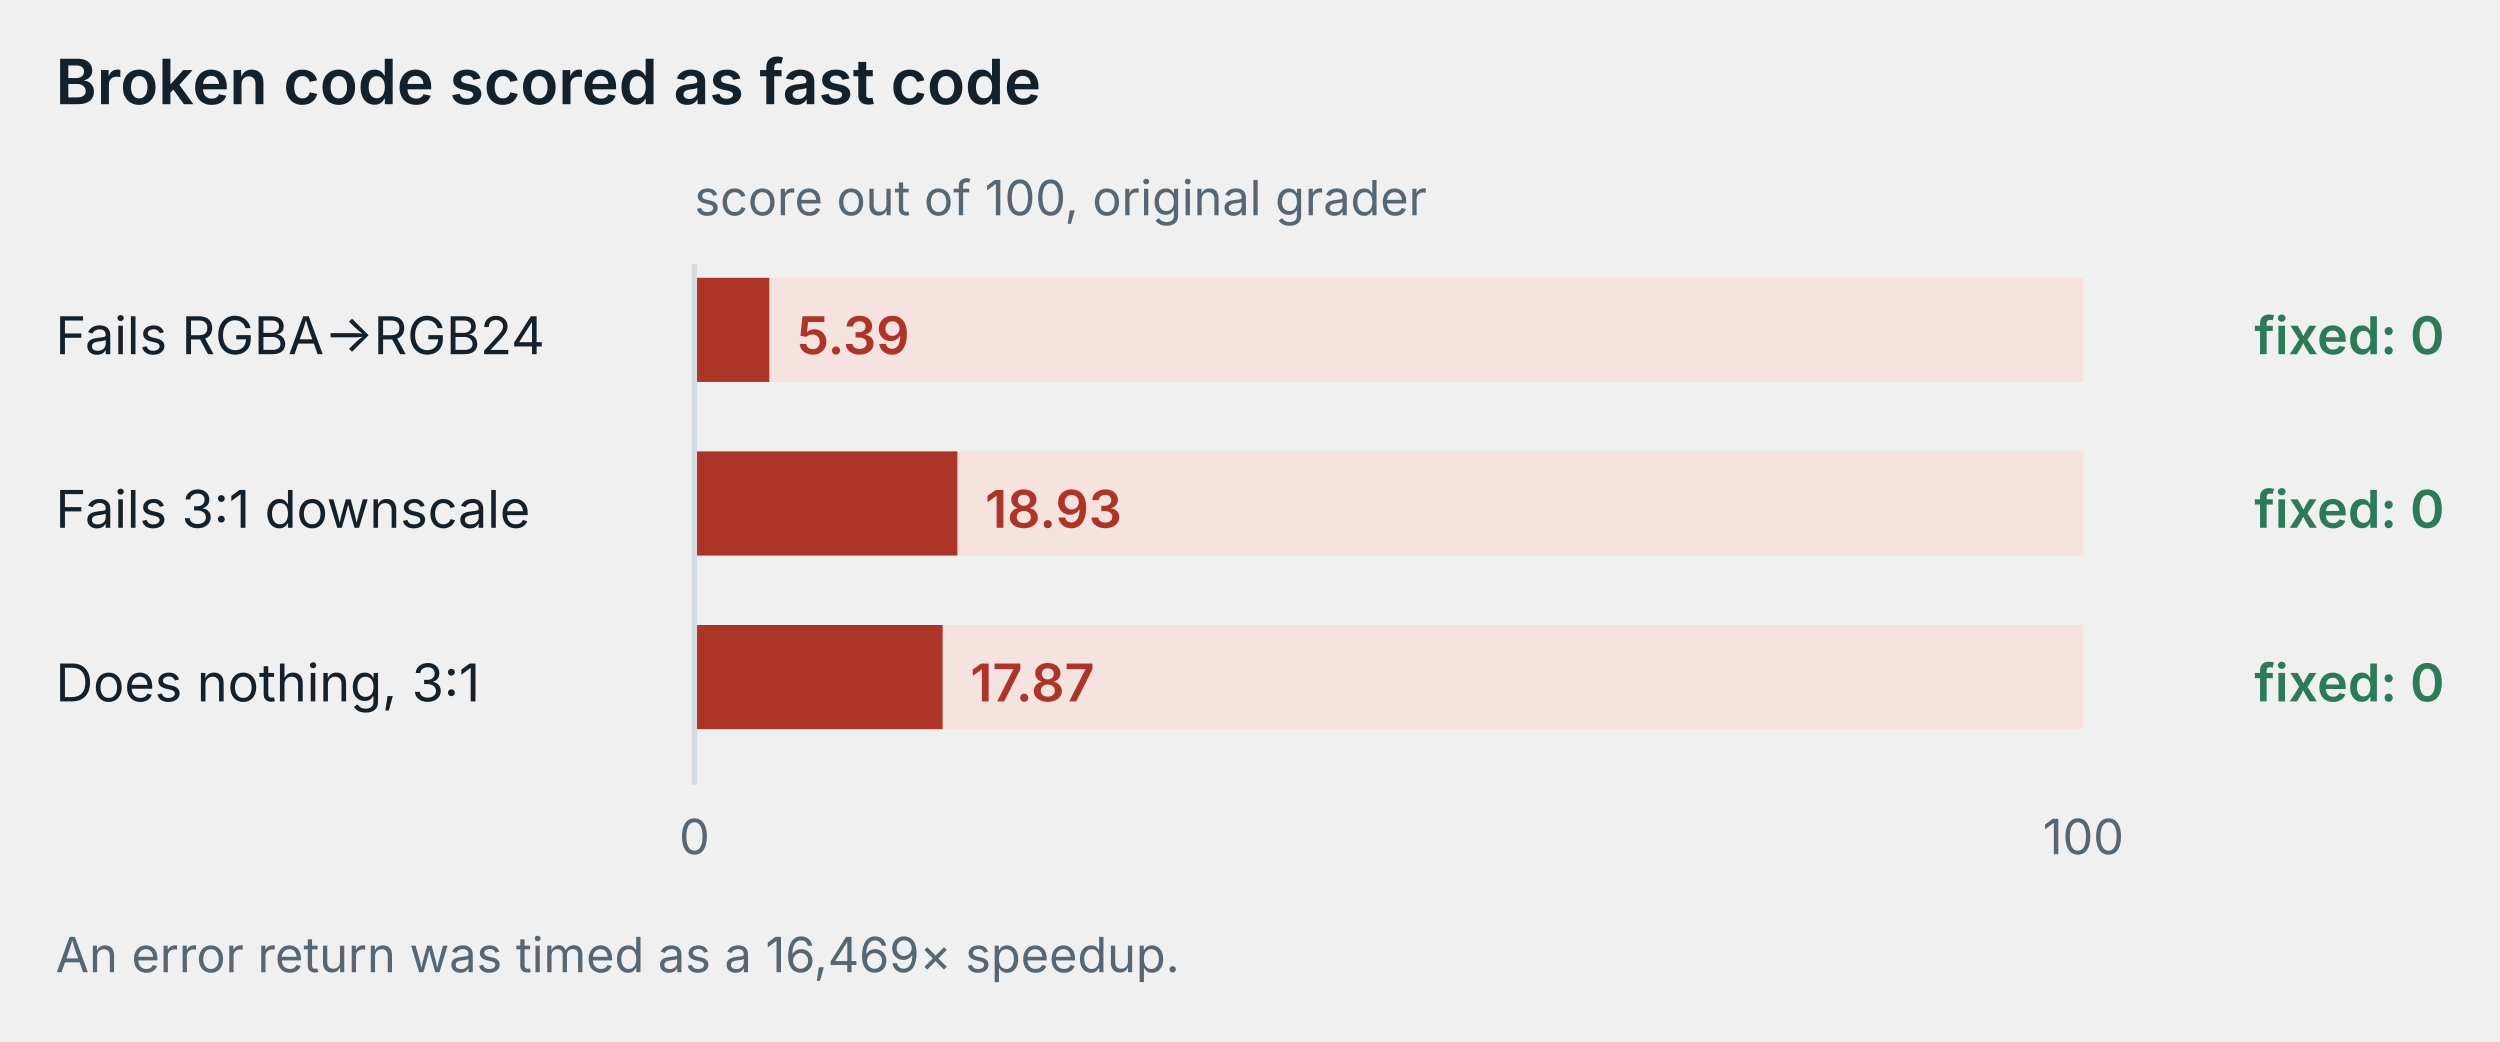
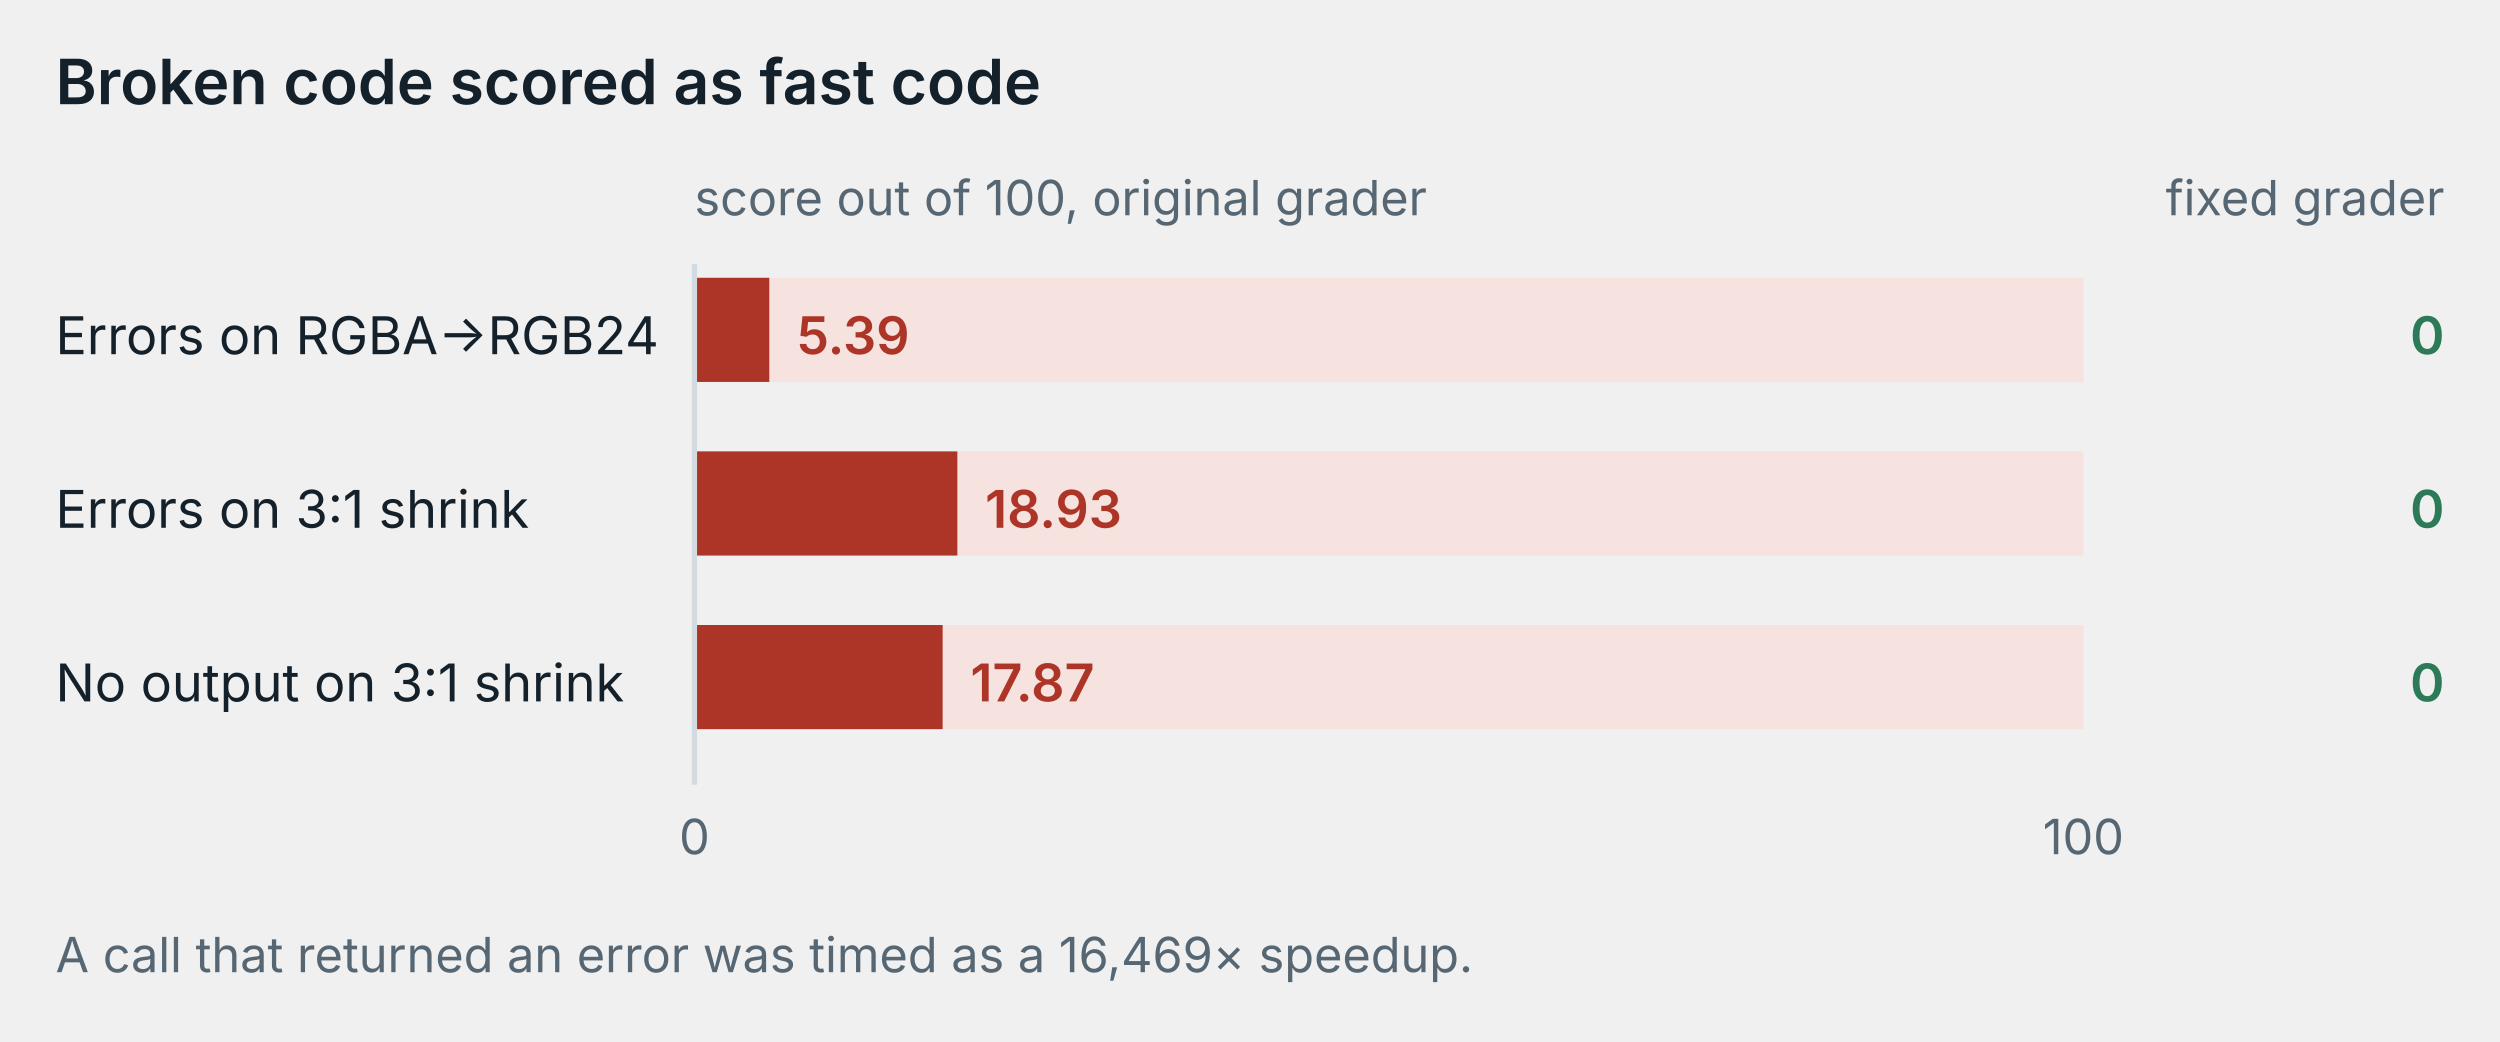
<svg xmlns="http://www.w3.org/2000/svg" viewBox="0 0 720 300" role="img">
  <style>
  .ink{fill:#14212b} .muted{fill:#566773} .rule{stroke:#d3dbe0} .bg{fill:#ffffff}
  .good{fill:#2c7a57} .bad{fill:#ad3528} .warn{fill:#9a6510} .acc{fill:#0f5c78}
  .goodS{stroke:#2c7a57} .badS{stroke:#ad3528} .accS{stroke:#0f5c78} .inkS{stroke:#14212b}
  .goodBg{fill:#e4f2ea} .badBg{fill:#f6e2df} .warnBg{fill:#f6ecda} .accBg{fill:#e3eff4}
  text{font-family:"IBM Plex Sans",system-ui,-apple-system,"Segoe UI",sans-serif}
  @media (prefers-color-scheme: dark){
    .ink{fill:#e2e9ed} .muted{fill:#95a6b1} .rule{stroke:#2a3843} .bg{fill:#152029}
    .good{fill:#6cc79a} .bad{fill:#f08a7c} .warn{fill:#e0a64a} .acc{fill:#6cb6d3}
    .goodS{stroke:#6cc79a} .badS{stroke:#f08a7c} .accS{stroke:#6cb6d3} .inkS{stroke:#e2e9ed}
    .goodBg{fill:#15302a} .badBg{fill:#3a1f1c} .warnBg{fill:#352a16} .accBg{fill:#16303c}
  }
</style>
  <text class="ink" x="16" y="30" font-size="18" font-weight="600">Broken code scored as fast code</text>
  <text class="muted" x="200" y="62" font-size="14">score out of 100, original grader</text>
-   <text class="ink" x="16" y="102" font-size="15">Fails RGBA→RGB24</text>
+   <text class="muted" x="704" y="62" font-size="14" text-anchor="end">fixed grader</text>
+   <text class="ink" x="16" y="102" font-size="15">Errors on RGBA→RGB24</text>
  <rect class="badBg" x="200" y="80" width="400" height="30" />
  <rect class="bad" x="200" y="80" width="21.56" height="30" />
  <text class="bad" x="229.56" y="102" font-size="15" font-weight="600">5.39</text>
-   <text class="good" x="704" y="102" font-size="15" font-weight="600" text-anchor="end">fixed: 0</text>
-   <text class="ink" x="16" y="152" font-size="15">Fails 3:1 downscale</text>
+   <text class="good" x="704" y="102" font-size="15" font-weight="600" text-anchor="end">0</text>
+   <text class="ink" x="16" y="152" font-size="15">Errors on 3:1 shrink</text>
  <rect class="badBg" x="200" y="130" width="400" height="30" />
  <rect class="bad" x="200" y="130" width="75.72" height="30" />
  <text class="bad" x="283.72" y="152" font-size="15" font-weight="600">18.93</text>
-   <text class="good" x="704" y="152" font-size="15" font-weight="600" text-anchor="end">fixed: 0</text>
-   <text class="ink" x="16" y="202" font-size="15">Does nothing, 3:1</text>
+   <text class="good" x="704" y="152" font-size="15" font-weight="600" text-anchor="end">0</text>
+   <text class="ink" x="16" y="202" font-size="15">No output on 3:1 shrink</text>
  <rect class="badBg" x="200" y="180" width="400" height="30" />
  <rect class="bad" x="200" y="180" width="71.48" height="30" />
  <text class="bad" x="279.48" y="202" font-size="15" font-weight="600">17.87</text>
-   <text class="good" x="704" y="202" font-size="15" font-weight="600" text-anchor="end">fixed: 0</text>
+   <text class="good" x="704" y="202" font-size="15" font-weight="600" text-anchor="end">0</text>
  <line class="rule" x1="200" y1="76" x2="200" y2="226" stroke-width="1.5" />
  <text class="muted" x="200" y="246" font-size="14" text-anchor="middle">0</text>
  <text class="muted" x="600" y="246" font-size="14" text-anchor="middle">100</text>
-   <text class="muted" x="16" y="280" font-size="14">An error return was timed as a 16,469× speedup.</text>
+   <text class="muted" x="16" y="280" font-size="14">A call that returned an error was timed as a 16,469× speedup.</text>
</svg>
